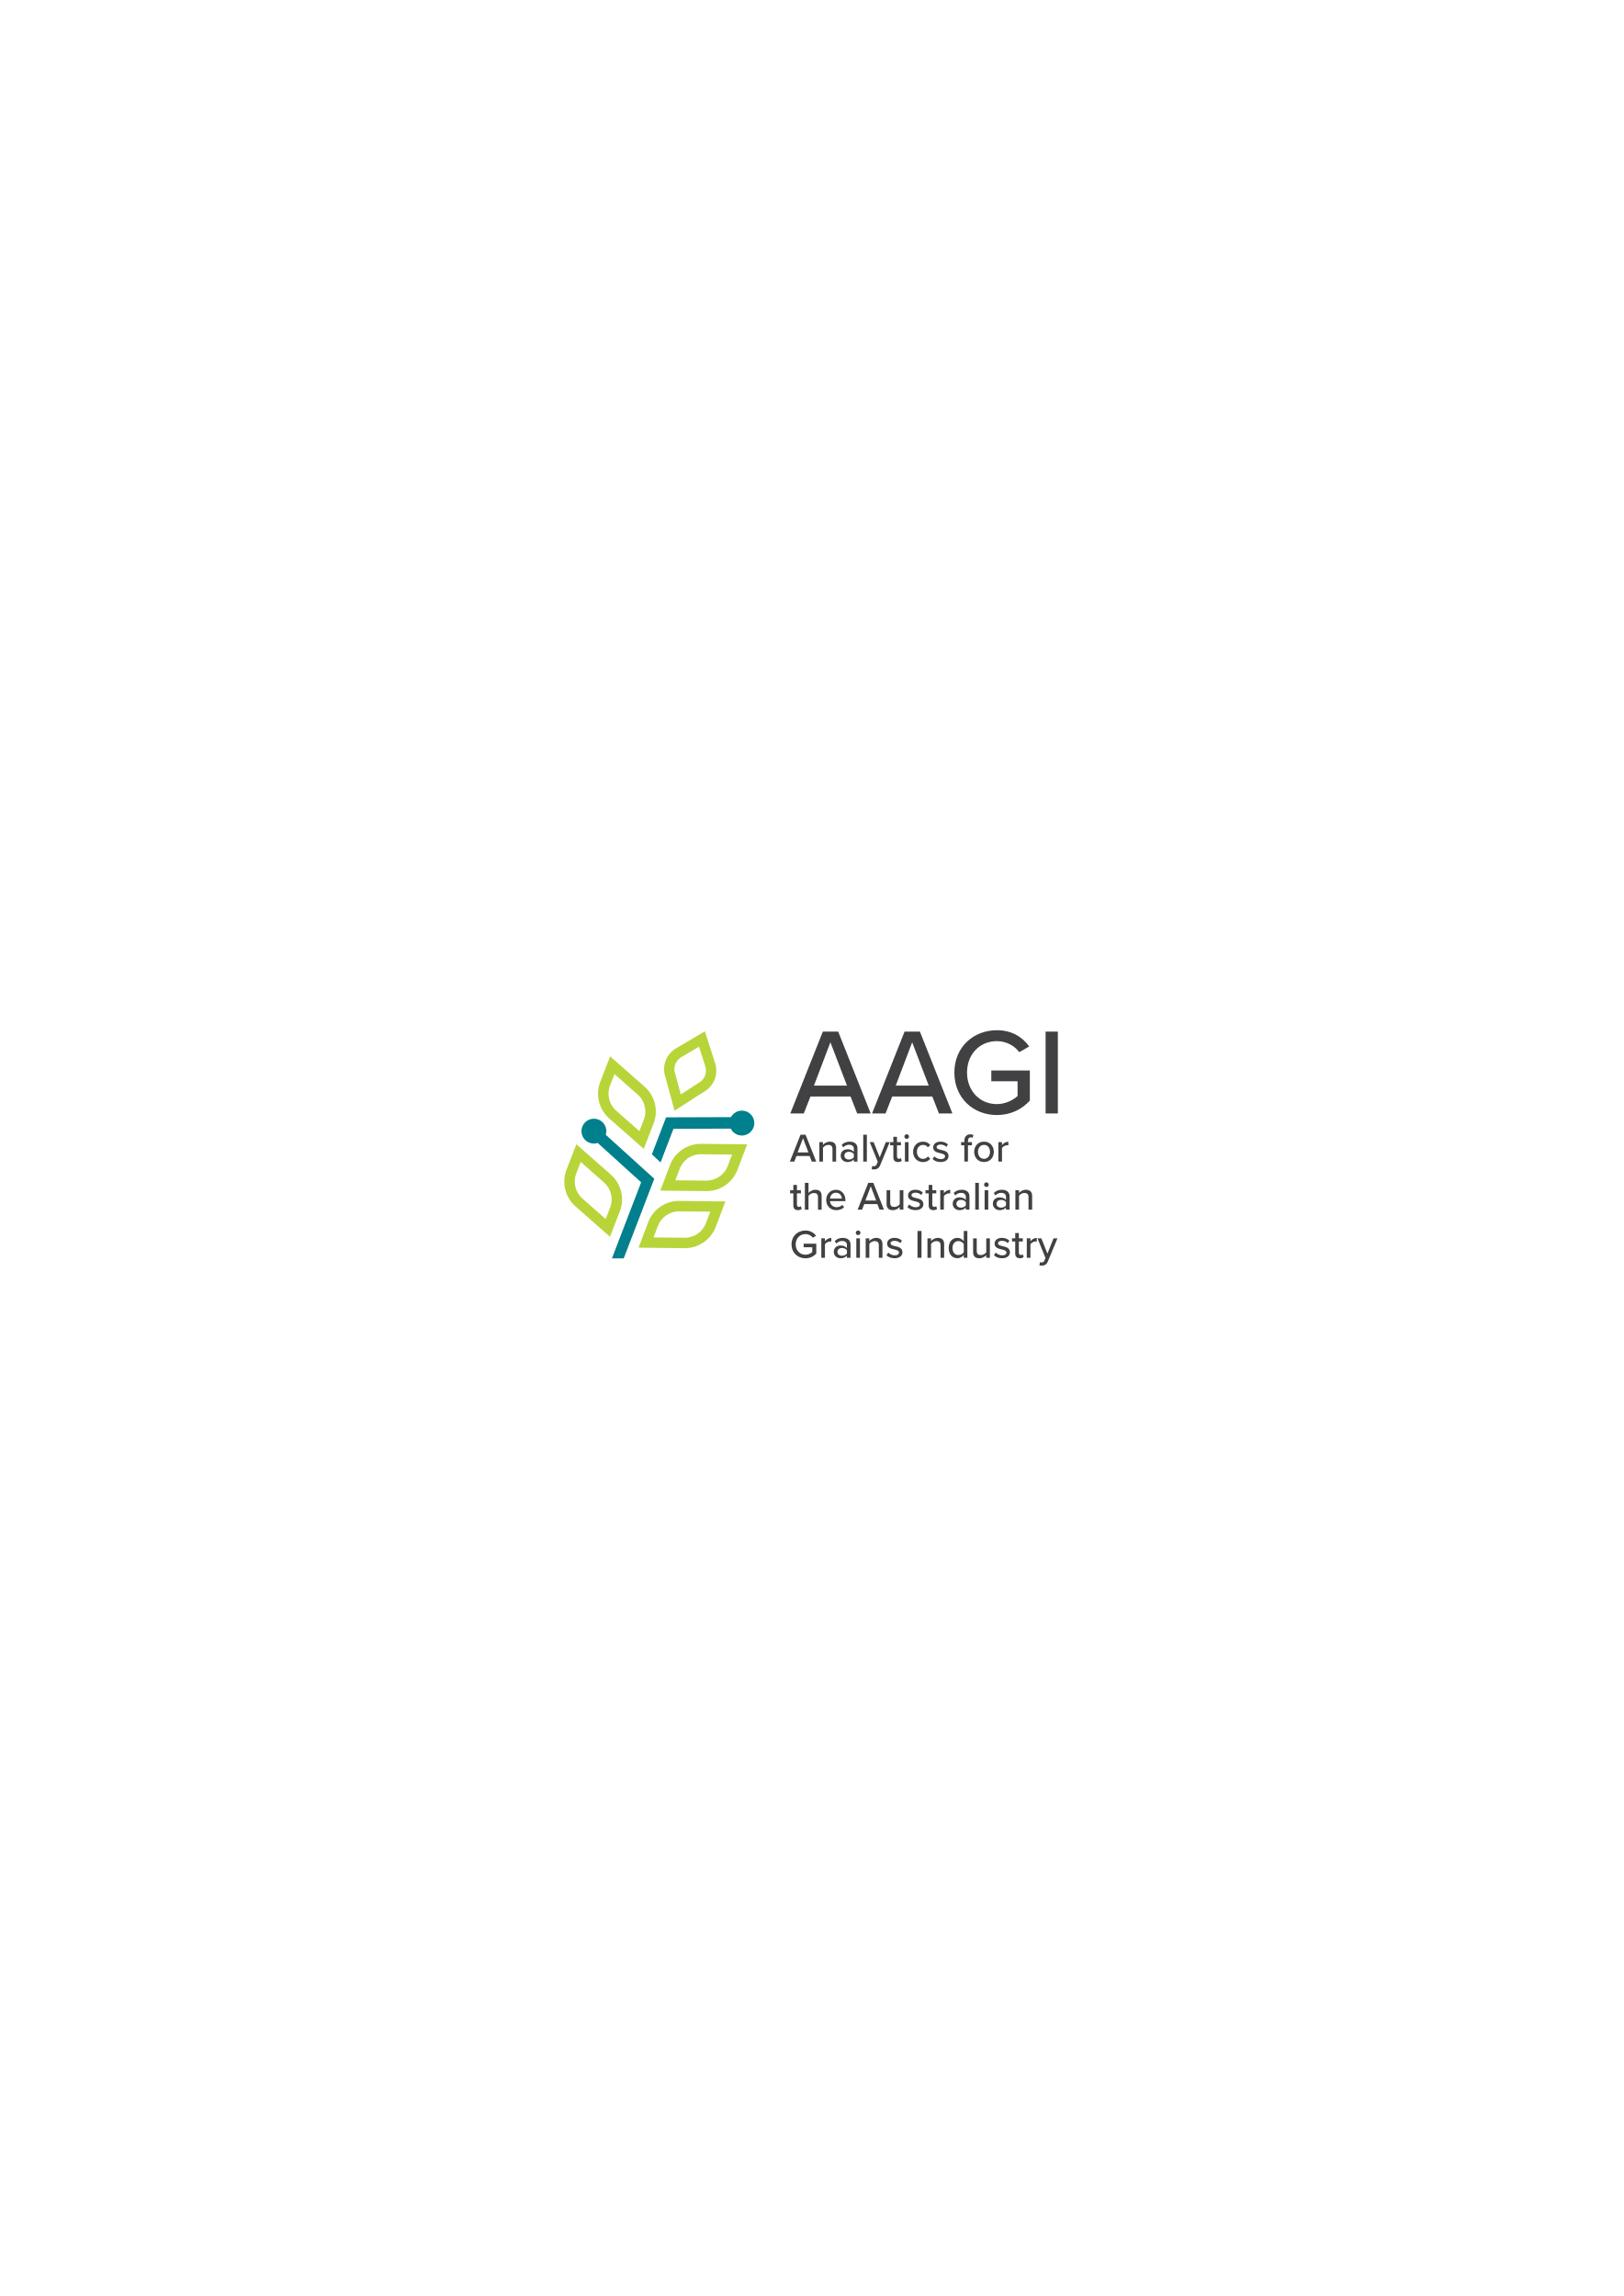
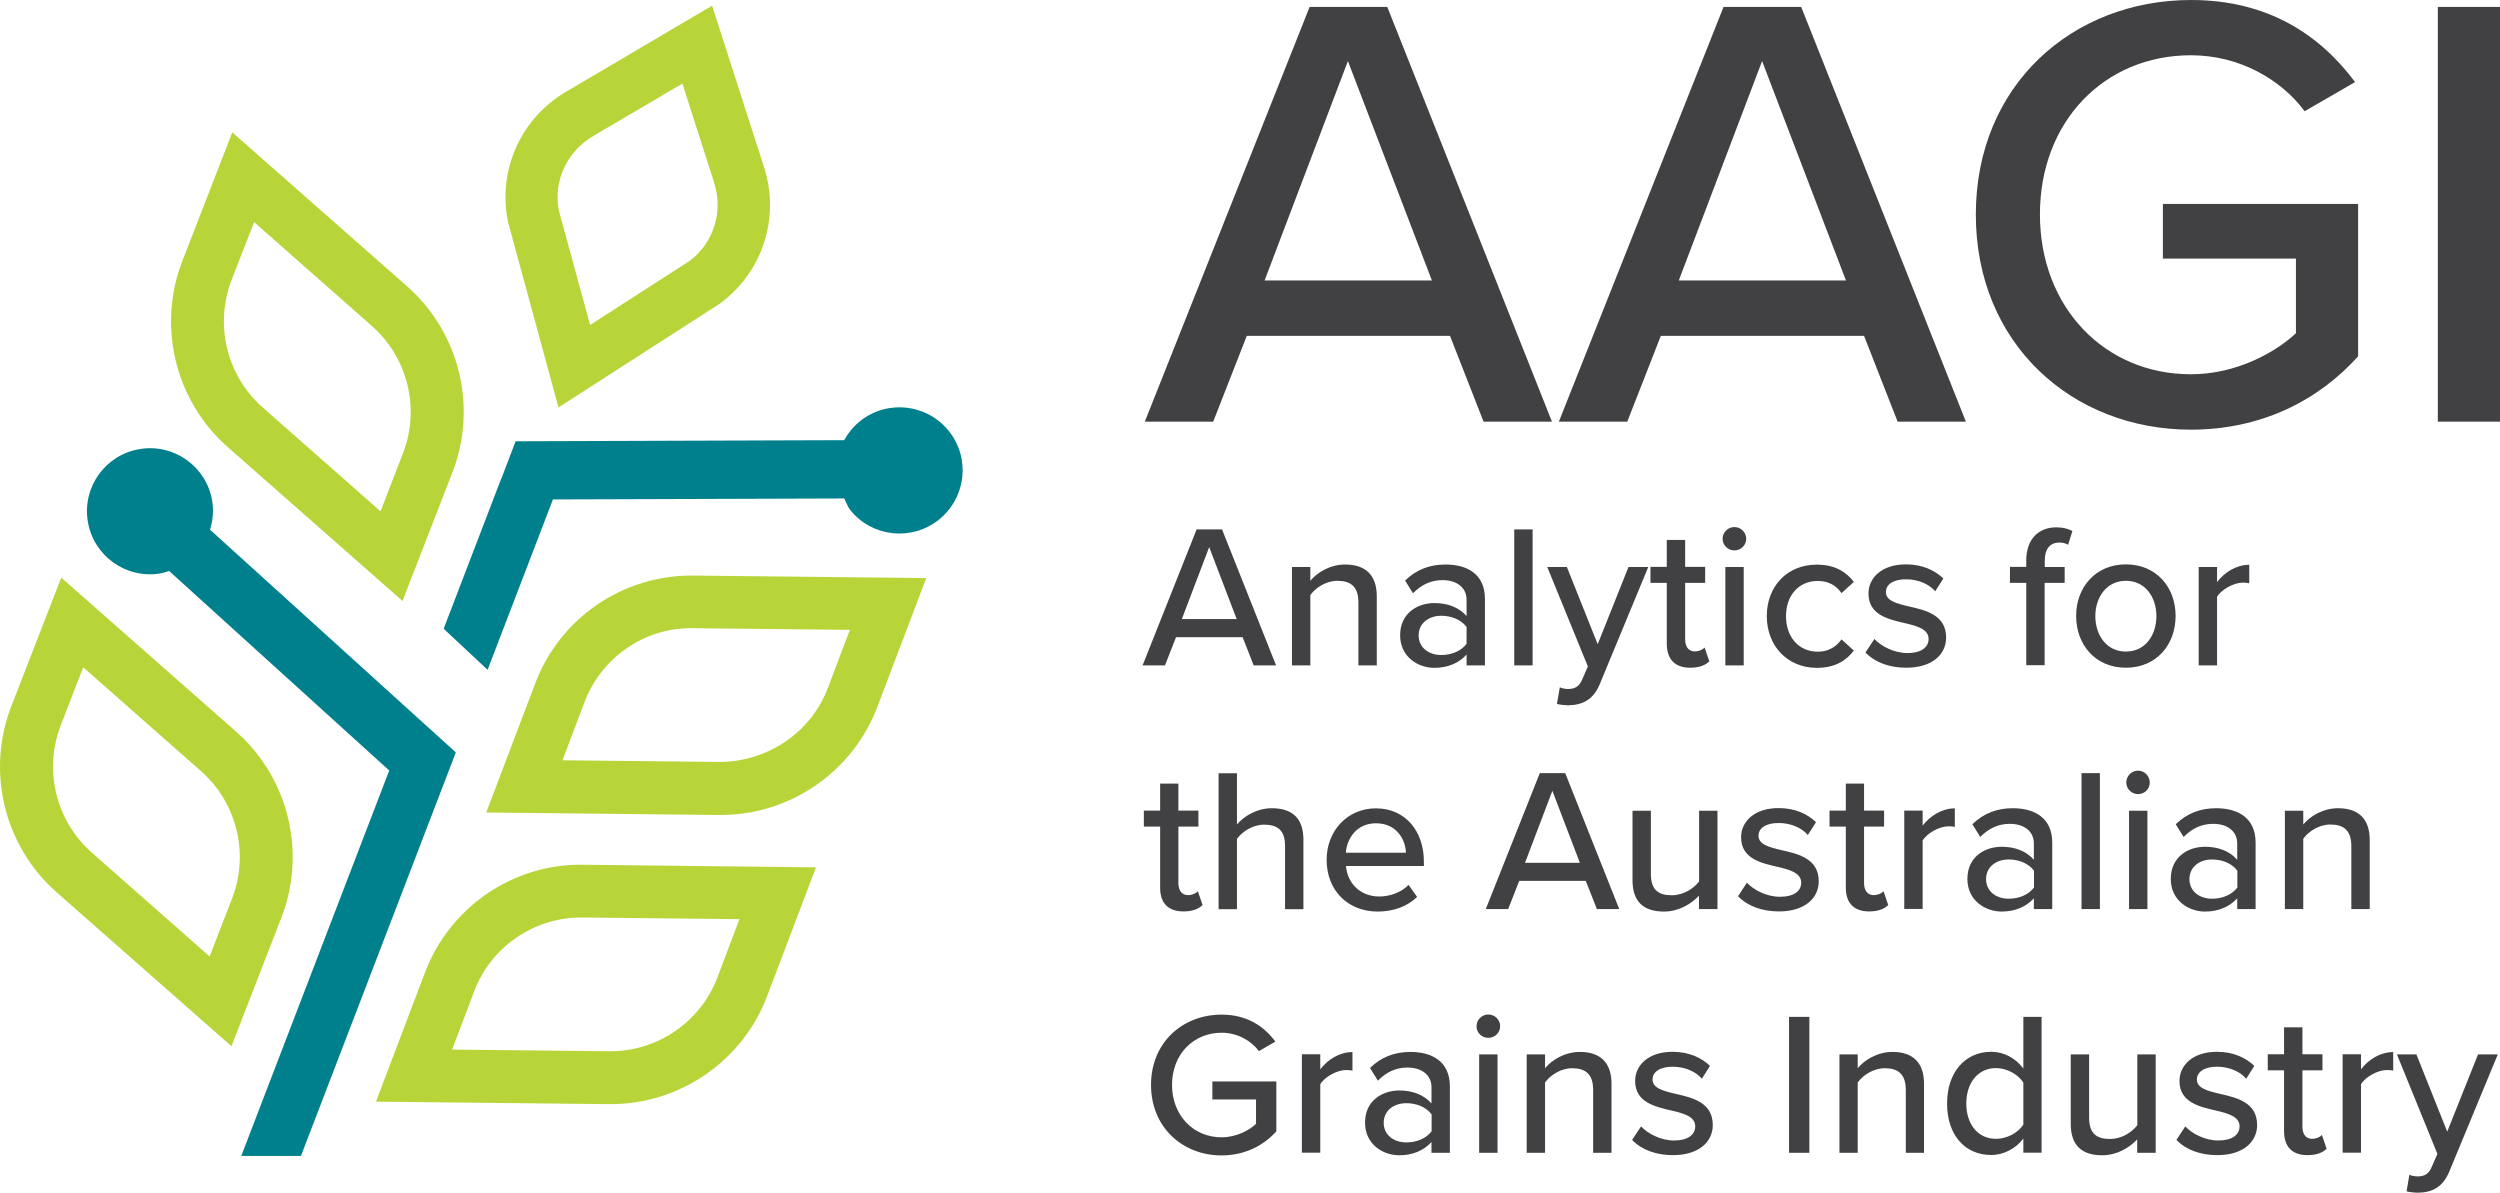
- <svg xmlns="http://www.w3.org/2000/svg" version="1.1" id="Layer_1" x="0px" y="0px" viewBox="0 0 595.28 841.89" style="enable-background:new 0 0 595.28 841.89;" xml:space="preserve">
-   <style type="text/css">
+ <svg xmlns="http://www.w3.org/2000/svg" version="1.1" id="Layer_1" x="0px" y="0px" viewBox="0 0 180.953 86.33" xml:space="preserve" width="180.953" height="86.33">
+   <defs id="defs11" />
+   <style type="text/css" id="style1">
	.st0{fill:#B7D539;}
	.st1{fill:#00808C;}
	.st2{fill:#414042;}
</style>
-   <path class="st0" d="M223.63,453.49l-12.65-11.14c-3.85-3.39-5.14-8.86-3.23-13.61l3.56-9.17l12.65,11.14  c3.85,3.39,5.14,8.86,3.23,13.61L223.63,453.49z M212.9,426.06l-1.58,4.08c-1.32,3.27-0.43,7.01,2.2,9.33l8.53,7.52l1.58-4.08  c1.32-3.27,0.43-7.01-2.2-9.33L212.9,426.06z" />
-   <path class="st0" d="M247.3,407.25l-3.65-13.42c-0.78-3.77,0.95-7.58,4.3-9.49l10.47-6.17l3.74,11.63c1.21,3.66-0.06,7.64-3.16,9.92  l-0.1,0.07L247.3,407.25z M247.33,393.01l2.26,8.27l7.21-4.64c1.74-1.31,2.45-3.58,1.76-5.67l0-0.02l-2.29-7.14l-6.43,3.78  C247.91,388.71,246.91,390.87,247.33,393.01z" />
-   <path class="st0" d="M259.05,436.75c-0.04,0-0.09,0-0.13,0l-16.85-0.18l3.5-9.22c1.75-4.79,6.34-7.99,11.5-7.93l16.85,0.18  l-3.5,9.22C268.68,433.56,264.12,436.75,259.05,436.75z M247.59,432.79l11.37,0.12c3.48-0.01,6.67-2.15,7.87-5.44l1.56-4.12  l-11.37-0.12c-3.49-0.07-6.67,2.15-7.87,5.44L247.59,432.79z" />
-   <path class="st0" d="M236.01,421.26l-12.65-11.14c-3.85-3.39-5.14-8.86-3.23-13.61l3.56-9.17l12.65,11.14  c3.85,3.39,5.14,8.86,3.23,13.61L236.01,421.26z M225.89,407.25l8.53,7.52l1.58-4.08c1.32-3.27,0.43-7.01-2.2-9.33l-8.53-7.52  l-1.59,4.08C222.37,401.19,223.26,404.93,225.89,407.25L225.89,407.25z" />
-   <path class="st1" d="M239.87,432.22L239.87,432.22L239.87,432.22l-17.79-16.12c0.2-0.65,0.27-1.34,0.16-2.06  c-0.4-2.49-2.74-4.18-5.23-3.78c-2.49,0.4-4.18,2.74-3.78,5.23c0.4,2.49,2.74,4.18,5.23,3.78c0.23-0.04,0.45-0.11,0.66-0.18  l15.93,14.44l-10.71,27.9h4.32L239.87,432.22z" />
-   <path class="st1" d="M275.54,408.94c-1.58-1.96-4.46-2.27-6.42-0.69c-0.48,0.39-0.86,0.86-1.14,1.37l-23.78,0.08l-1.04,2.72l-0.01,0  l-4.16,10.85l3.18,2.97l4.73-12.33l21.09-0.07c0.14,0.28,0.23,0.58,0.43,0.84c1.58,1.96,4.46,2.27,6.42,0.69  C276.82,413.77,277.13,410.9,275.54,408.94" />
-   <path class="st0" d="M251.07,457.68c-0.04,0-0.09,0-0.13,0l-16.85-0.18l3.5-9.22c1.75-4.79,6.37-8.02,11.5-7.93l16.85,0.19  l-3.5,9.22C260.7,454.5,256.14,457.68,251.07,457.68z M239.6,453.73l11.37,0.12c0.03,0,0.06,0,0.09,0c3.47,0,6.59-2.18,7.78-5.44  l1.56-4.12l-11.37-0.12c-0.03,0-0.06,0-0.09,0c-3.47,0-6.59,2.18-7.78,5.44L239.6,453.73z" />
-   <path class="st2" d="M381.07,463.99c0.21,0.06,0.6,0.1,0.82,0.1c1.03-0.01,1.81-0.41,2.27-1.53l3.51-8.48h-1.43l-2.23,5.59  l-2.23-5.59h-1.41l2.93,7.2l-0.41,0.94c-0.22,0.53-0.55,0.69-1.03,0.69c-0.18,0-0.43-0.04-0.59-0.12L381.07,463.99z M377.77,461.2  v-4.96c0.31-0.53,1.21-1.03,1.87-1.03c0.18,0,0.33,0.02,0.46,0.04v-1.34c-0.94,0-1.79,0.54-2.33,1.25v-1.09h-1.33v7.12H377.77z   M373.89,461.37c0.69,0,1.11-0.19,1.39-0.46l-0.34-1c-0.13,0.15-0.41,0.28-0.72,0.28c-0.46,0-0.69-0.37-0.69-0.87v-4.09h1.45v-1.16  h-1.45v-1.95h-1.33v1.95h-1.18v1.16h1.18v4.38C372.19,460.74,372.77,461.37,373.89,461.37 M364.41,460.27  c0.72,0.74,1.77,1.1,2.96,1.1c1.87,0,2.88-0.96,2.88-2.18c0-1.64-1.47-1.98-2.71-2.26c-0.89-0.21-1.65-0.41-1.65-1.03  c0-0.57,0.56-0.93,1.46-0.93s1.7,0.37,2.11,0.87l0.59-0.93c-0.6-0.57-1.49-1.02-2.71-1.02c-1.74,0-2.71,0.97-2.71,2.11  c0,1.53,1.41,1.86,2.62,2.14c0.92,0.21,1.73,0.44,1.73,1.15c0,0.6-0.53,1.02-1.54,1.02c-0.96,0-1.9-0.49-2.39-1.02L364.41,460.27z   M362.91,461.2v-7.12h-1.33v5.12c-0.4,0.53-1.15,1-1.98,1c-0.92,0-1.51-0.35-1.51-1.53v-4.59h-1.33v5.03c0,1.5,0.75,2.27,2.27,2.27  c1.09,0,1.99-0.56,2.54-1.15v0.97H362.91z M353.33,459.16c-0.37,0.58-1.17,1.03-1.98,1.03c-1.33,0-2.15-1.08-2.15-2.55  c0-1.49,0.83-2.57,2.15-2.57c0.81,0,1.61,0.47,1.98,1.05V459.16z M354.65,461.2v-9.84h-1.32v3.74c-0.58-0.77-1.42-1.21-2.33-1.21  c-1.86,0-3.19,1.46-3.19,3.74c0,2.33,1.33,3.73,3.19,3.73c0.94,0,1.8-0.49,2.33-1.19v1.02H354.65z M346.14,461.2v-5  c0-1.5-0.78-2.3-2.28-2.3c-1.11,0-2.05,0.6-2.52,1.18v-1h-1.32v7.12h1.32v-5.09c0.38-0.53,1.14-1.03,1.96-1.03  c0.91,0,1.52,0.38,1.52,1.56v4.56H346.14z M337.84,451.36h-1.47v9.84h1.47V451.36z M325.01,460.27c0.72,0.74,1.77,1.1,2.96,1.1  c1.87,0,2.88-0.96,2.88-2.18c0-1.64-1.47-1.98-2.71-2.26c-0.89-0.21-1.65-0.41-1.65-1.03c0-0.57,0.56-0.93,1.46-0.93  c0.9,0,1.7,0.37,2.11,0.87l0.59-0.93c-0.6-0.57-1.49-1.02-2.71-1.02c-1.74,0-2.71,0.97-2.71,2.11c0,1.53,1.41,1.86,2.62,2.14  c0.92,0.21,1.73,0.44,1.73,1.15c0,0.6-0.53,1.02-1.53,1.02c-0.96,0-1.9-0.49-2.39-1.02L325.01,460.27z M323.52,461.2v-5  c0-1.5-0.78-2.3-2.29-2.3c-1.11,0-2.05,0.6-2.52,1.18v-1h-1.33v7.12h1.33v-5.09c0.38-0.53,1.14-1.03,1.96-1.03  c0.92,0,1.52,0.38,1.52,1.56v4.56H323.52z M315.27,454.08h-1.33v7.12h1.33V454.08z M314.6,452.88c0.47,0,0.86-0.37,0.86-0.84  c0-0.47-0.38-0.85-0.86-0.85c-0.46,0-0.85,0.38-0.85,0.85C313.74,452.51,314.14,452.88,314.6,452.88 M310.5,459.64  c-0.4,0.53-1.09,0.81-1.83,0.81c-0.96,0-1.64-0.58-1.64-1.42c0-0.84,0.68-1.42,1.64-1.42c0.74,0,1.43,0.28,1.83,0.81V459.64z   M311.82,461.2v-4.81c0-1.82-1.31-2.49-2.86-2.49c-1.15,0-2.12,0.38-2.92,1.16l0.57,0.92c0.63-0.64,1.33-0.95,2.14-0.95  c1.02,0,1.74,0.53,1.74,1.42v1.18c-0.55-0.63-1.37-0.94-2.33-0.94c-1.2,0-2.48,0.71-2.48,2.33c0,1.57,1.3,2.36,2.48,2.36  c0.96,0,1.77-0.34,2.33-0.96v0.78H311.82z M302.44,461.2v-4.96c0.31-0.53,1.21-1.03,1.87-1.03c0.18,0,0.32,0.02,0.46,0.04v-1.34  c-0.94,0-1.79,0.54-2.33,1.25v-1.09h-1.33v7.12H302.44z M290.19,456.29c0,3.07,2.29,5.1,5.1,5.1c1.67,0,3.02-0.69,3.97-1.74v-3.61  h-4.63v1.3h3.16v1.77c-0.47,0.44-1.4,0.97-2.49,0.97c-2.05,0-3.59-1.59-3.59-3.79c0-2.21,1.54-3.78,3.59-3.78  c1.15,0,2.14,0.58,2.7,1.33l1.19-0.69c-0.83-1.11-2.05-1.95-3.89-1.95C292.47,451.2,290.19,453.22,290.19,456.29" />
-   <path class="st2" d="M378.4,443.56v-5c0-1.5-0.78-2.3-2.29-2.3c-1.11,0-2.05,0.6-2.52,1.18v-1h-1.33v7.12h1.33v-5.09  c0.38-0.53,1.14-1.03,1.96-1.03c0.92,0,1.52,0.38,1.52,1.56v4.56H378.4z M368.82,442c-0.4,0.53-1.09,0.81-1.83,0.81  c-0.96,0-1.64-0.58-1.64-1.42c0-0.84,0.68-1.42,1.64-1.42c0.74,0,1.43,0.28,1.83,0.81V442z M370.14,443.56v-4.81  c0-1.82-1.31-2.49-2.86-2.49c-1.15,0-2.12,0.38-2.92,1.16l0.57,0.92c0.63-0.64,1.33-0.95,2.14-0.95c1.02,0,1.74,0.53,1.74,1.42v1.18  c-0.55-0.63-1.37-0.94-2.33-0.94c-1.2,0-2.48,0.71-2.48,2.33c0,1.56,1.3,2.36,2.48,2.36c0.96,0,1.77-0.34,2.33-0.96v0.78H370.14z   M362.31,436.44h-1.33v7.12h1.33V436.44z M361.63,435.24c0.47,0,0.85-0.37,0.85-0.84c0-0.47-0.38-0.86-0.85-0.86  c-0.46,0-0.85,0.38-0.85,0.86C360.78,434.87,361.18,435.24,361.63,435.24 M358.87,433.72h-1.33v9.84h1.33V433.72z M354.1,442  c-0.4,0.53-1.09,0.81-1.83,0.81c-0.96,0-1.64-0.58-1.64-1.42c0-0.84,0.68-1.42,1.64-1.42c0.74,0,1.43,0.28,1.83,0.81V442z   M355.42,443.56v-4.81c0-1.82-1.31-2.49-2.86-2.49c-1.15,0-2.12,0.38-2.92,1.16l0.57,0.92c0.63-0.64,1.33-0.95,2.14-0.95  c1.02,0,1.74,0.53,1.74,1.42v1.18c-0.55-0.63-1.37-0.94-2.33-0.94c-1.2,0-2.48,0.71-2.48,2.33c0,1.56,1.3,2.36,2.48,2.36  c0.96,0,1.77-0.34,2.33-0.96v0.78H355.42z M346.04,443.56v-4.96c0.31-0.53,1.21-1.03,1.87-1.03c0.18,0,0.32,0.01,0.46,0.04v-1.34  c-0.94,0-1.79,0.55-2.33,1.25v-1.09h-1.33v7.12H346.04z M342.16,443.73c0.69,0,1.11-0.19,1.39-0.46l-0.34-1  c-0.13,0.15-0.41,0.28-0.72,0.28c-0.46,0-0.69-0.37-0.69-0.87v-4.09h1.45v-1.16h-1.45v-1.95h-1.32v1.95h-1.18v1.16h1.18v4.38  C340.47,443.1,341.04,443.73,342.16,443.73 M332.68,442.63c0.72,0.74,1.77,1.1,2.96,1.1c1.87,0,2.88-0.96,2.88-2.18  c0-1.64-1.47-1.98-2.71-2.26c-0.89-0.21-1.65-0.41-1.65-1.03c0-0.58,0.56-0.93,1.46-0.93s1.7,0.37,2.11,0.87l0.59-0.93  c-0.6-0.58-1.49-1.02-2.71-1.02c-1.74,0-2.71,0.97-2.71,2.11c0,1.54,1.41,1.86,2.62,2.14c0.91,0.21,1.73,0.44,1.73,1.15  c0,0.61-0.53,1.02-1.54,1.02c-0.96,0-1.9-0.49-2.39-1.02L332.68,442.63z M331.19,443.56v-7.12h-1.33v5.12c-0.4,0.53-1.15,1-1.98,1  c-0.92,0-1.51-0.35-1.51-1.53v-4.59h-1.33v5.03c0,1.5,0.75,2.27,2.27,2.27c1.09,0,1.99-0.56,2.54-1.15v0.97H331.19z M321.23,440.21  h-3.97l1.98-5.21L321.23,440.21z M324.08,443.56l-3.91-9.84h-1.84l-3.91,9.84h1.62l0.8-2.04h4.82l0.8,2.04H324.08z M306.47,437.35  c1.5,0,2.14,1.18,2.17,2.13h-4.35C304.36,438.5,305.04,437.35,306.47,437.35 M302.9,439.99c0,2.24,1.56,3.75,3.69,3.75  c1.15,0,2.15-0.37,2.86-1.06l-0.62-0.87c-0.53,0.55-1.36,0.84-2.11,0.84c-1.43,0-2.32-1-2.42-2.21h5.64v-0.32  c0-2.18-1.33-3.85-3.46-3.85C304.39,436.26,302.9,437.92,302.9,439.99 M301.22,443.56v-5.03c0-1.5-0.77-2.27-2.29-2.27  c-1.09,0-2.05,0.6-2.52,1.18v-3.71h-1.33v9.84h1.33v-5.09c0.38-0.53,1.14-1.03,1.96-1.03c0.92,0,1.52,0.35,1.52,1.53v4.59H301.22z   M292.53,443.73c0.69,0,1.11-0.19,1.39-0.46l-0.34-1c-0.13,0.15-0.41,0.28-0.72,0.28c-0.46,0-0.69-0.37-0.69-0.87v-4.09h1.45v-1.16  h-1.45v-1.95h-1.32v1.95h-1.18v1.16h1.18v4.38C290.83,443.1,291.41,443.73,292.53,443.73" />
-   <path class="st2" d="M367.35,425.92v-4.96c0.31-0.53,1.21-1.03,1.87-1.03c0.18,0,0.33,0.02,0.46,0.05v-1.34  c-0.94,0-1.78,0.54-2.33,1.25v-1.09h-1.33v7.12H367.35z M360.75,424.92c-1.42,0-2.21-1.21-2.21-2.57c0-1.34,0.8-2.55,2.21-2.55  c1.43,0,2.21,1.21,2.21,2.55C362.96,423.71,362.18,424.92,360.75,424.92 M360.75,426.09c2.23,0,3.6-1.68,3.6-3.75  c0-2.05-1.37-3.73-3.6-3.73c-2.21,0-3.6,1.68-3.6,3.73C357.15,424.41,358.53,426.09,360.75,426.09 M356.32,419.96v-1.16h-1.44v-0.47  c0-0.86,0.4-1.3,1.06-1.3c0.24,0,0.46,0.06,0.63,0.16l0.31-0.99c-0.31-0.18-0.71-0.27-1.17-0.27c-1.27,0-2.17,0.85-2.17,2.39v0.47  h-1.18v1.16h1.18v5.96h1.33v-5.96H356.32z M341.9,424.99c0.72,0.74,1.77,1.1,2.96,1.1c1.87,0,2.88-0.96,2.88-2.18  c0-1.64-1.47-1.98-2.71-2.26c-0.89-0.21-1.65-0.41-1.65-1.03c0-0.58,0.56-0.93,1.46-0.93s1.7,0.37,2.11,0.87l0.59-0.93  c-0.6-0.57-1.49-1.02-2.71-1.02c-1.74,0-2.71,0.97-2.71,2.11c0,1.54,1.41,1.86,2.62,2.14c0.91,0.21,1.73,0.44,1.73,1.15  c0,0.6-0.53,1.02-1.53,1.02c-0.96,0-1.9-0.49-2.39-1.02L341.9,424.99z M334.76,422.35c0,2.14,1.47,3.75,3.63,3.75  c1.34,0,2.15-0.56,2.67-1.25l-0.89-0.81c-0.43,0.59-1,0.89-1.72,0.89c-1.4,0-2.3-1.09-2.3-2.57c0-1.48,0.9-2.55,2.3-2.55  c0.72,0,1.3,0.28,1.72,0.88l0.89-0.81c-0.52-0.69-1.33-1.25-2.67-1.25C336.23,418.62,334.76,420.21,334.76,422.35 M333.09,418.8  h-1.33v7.12h1.33V418.8z M332.41,417.6c0.47,0,0.86-0.37,0.86-0.84c0-0.47-0.38-0.85-0.86-0.85c-0.46,0-0.85,0.38-0.85,0.85  C331.56,417.23,331.96,417.6,332.41,417.6 M329.21,426.09c0.69,0,1.11-0.19,1.39-0.46l-0.34-1c-0.13,0.15-0.41,0.28-0.72,0.28  c-0.46,0-0.69-0.37-0.69-0.87v-4.09h1.45v-1.16h-1.45v-1.95h-1.33v1.95h-1.18v1.16h1.18v4.38  C327.52,425.46,328.09,426.09,329.21,426.09 M319.57,428.71c0.21,0.06,0.6,0.1,0.83,0.1c1.03-0.02,1.81-0.41,2.27-1.53l3.51-8.48  h-1.43l-2.23,5.59l-2.23-5.59h-1.42l2.94,7.2l-0.41,0.94c-0.22,0.53-0.55,0.69-1.03,0.69c-0.18,0-0.43-0.04-0.59-0.12L319.57,428.71  z M317.81,416.08h-1.33v9.84h1.33V416.08z M313.03,424.36c-0.4,0.53-1.09,0.81-1.83,0.81c-0.96,0-1.64-0.58-1.64-1.42  c0-0.84,0.68-1.42,1.64-1.42c0.74,0,1.43,0.28,1.83,0.81V424.36z M314.36,425.92v-4.81c0-1.82-1.31-2.49-2.86-2.49  c-1.15,0-2.12,0.38-2.92,1.16l0.57,0.92c0.63-0.64,1.33-0.95,2.14-0.95c1.02,0,1.74,0.53,1.74,1.42v1.18  c-0.55-0.63-1.37-0.94-2.33-0.94c-1.19,0-2.48,0.71-2.48,2.33c0,1.57,1.3,2.36,2.48,2.36c0.96,0,1.77-0.34,2.33-0.96v0.78H314.36z   M306.53,425.92v-5c0-1.5-0.78-2.3-2.29-2.3c-1.11,0-2.05,0.6-2.52,1.18v-1h-1.33v7.12h1.33v-5.09c0.38-0.53,1.14-1.03,1.96-1.03  c0.92,0,1.52,0.38,1.52,1.56v4.56H306.53z M296.39,422.57h-3.97l1.98-5.21L296.39,422.57z M299.24,425.92l-3.91-9.84h-1.84  l-3.91,9.84h1.62l0.8-2.04h4.82l0.8,2.04H299.24z" />
-   <path class="st2" d="M387.83,378.26h-4.5v30.02h4.5V378.26z M349.89,393.29c0,9.36,6.98,15.57,15.57,15.57  c5.08,0,9.23-2.11,12.1-5.31v-11.03h-14.13v3.96h9.63v5.4c-1.44,1.35-4.27,2.97-7.6,2.97c-6.26,0-10.93-4.86-10.93-11.57  c0-6.75,4.68-11.52,10.93-11.52c3.51,0,6.52,1.75,8.23,4.05l3.65-2.11c-2.52-3.38-6.26-5.94-11.88-5.94  C356.87,377.77,349.89,383.93,349.89,393.29 M340.49,398.06h-12.1l6.03-15.88L340.49,398.06z M349.17,408.28l-11.92-30.02h-5.62  l-11.92,30.02h4.95l2.43-6.21h14.71l2.43,6.21H349.17z M310.52,398.06h-12.11l6.03-15.88L310.52,398.06z M319.21,408.28  l-11.92-30.02h-5.62l-11.93,30.02h4.95l2.43-6.21h14.71l2.43,6.21H319.21z" />
+   <g id="g11" transform="translate(-206.8772,-377.76)">
+     <path class="st0" d="m 223.63,453.49 -12.65,-11.14 c -3.85,-3.39 -5.14,-8.86 -3.23,-13.61 l 3.56,-9.17 12.65,11.14 c 3.85,3.39 5.14,8.86 3.23,13.61 z m -10.73,-27.43 -1.58,4.08 c -1.32,3.27 -0.43,7.01 2.2,9.33 l 8.53,7.52 1.58,-4.08 c 1.32,-3.27 0.43,-7.01 -2.2,-9.33 z" id="path1" />
+     <path class="st0" d="m 247.3,407.25 -3.65,-13.42 c -0.78,-3.77 0.95,-7.58 4.3,-9.49 l 10.47,-6.17 3.74,11.63 c 1.21,3.66 -0.06,7.64 -3.16,9.92 l -0.1,0.07 z m 0.03,-14.24 2.26,8.27 7.21,-4.64 c 1.74,-1.31 2.45,-3.58 1.76,-5.67 v -0.02 l -2.29,-7.14 -6.43,3.78 c -1.93,1.12 -2.93,3.28 -2.51,5.42 z" id="path2" />
+     <path class="st0" d="m 259.05,436.75 c -0.04,0 -0.09,0 -0.13,0 l -16.85,-0.18 3.5,-9.22 c 1.75,-4.79 6.34,-7.99 11.5,-7.93 l 16.85,0.18 -3.5,9.22 c -1.74,4.74 -6.3,7.93 -11.37,7.93 z m -11.46,-3.96 11.37,0.12 c 3.48,-0.01 6.67,-2.15 7.87,-5.44 l 1.56,-4.12 -11.37,-0.12 c -3.49,-0.07 -6.67,2.15 -7.87,5.44 z" id="path3" />
+     <path class="st0" d="m 236.01,421.26 -12.65,-11.14 c -3.85,-3.39 -5.14,-8.86 -3.23,-13.61 l 3.56,-9.17 12.65,11.14 c 3.85,3.39 5.14,8.86 3.23,13.61 z m -10.12,-14.01 8.53,7.52 1.58,-4.08 c 1.32,-3.27 0.43,-7.01 -2.2,-9.33 l -8.53,-7.52 -1.59,4.08 c -1.31,3.27 -0.42,7.01 2.21,9.33 z" id="path4" />
+     <path class="st1" d="m 239.87,432.22 v 0 0 L 222.08,416.1 c 0.2,-0.65 0.27,-1.34 0.16,-2.06 -0.4,-2.49 -2.74,-4.18 -5.23,-3.78 -2.49,0.4 -4.18,2.74 -3.78,5.23 0.4,2.49 2.74,4.18 5.23,3.78 0.23,-0.04 0.45,-0.11 0.66,-0.18 l 15.93,14.44 -10.71,27.9 h 4.32 z" id="path5" />
+     <path class="st1" d="m 275.54,408.94 c -1.58,-1.96 -4.46,-2.27 -6.42,-0.69 -0.48,0.39 -0.86,0.86 -1.14,1.37 l -23.78,0.08 -1.04,2.72 h -0.01 l -4.16,10.85 3.18,2.97 4.73,-12.33 21.09,-0.07 c 0.14,0.28 0.23,0.58 0.43,0.84 1.58,1.96 4.46,2.27 6.42,0.69 1.98,-1.6 2.29,-4.47 0.7,-6.43" id="path6" />
+     <path class="st0" d="m 251.07,457.68 c -0.04,0 -0.09,0 -0.13,0 l -16.85,-0.18 3.5,-9.22 c 1.75,-4.79 6.37,-8.02 11.5,-7.93 l 16.85,0.19 -3.5,9.22 c -1.74,4.74 -6.3,7.92 -11.37,7.92 z m -11.47,-3.95 11.37,0.12 c 0.03,0 0.06,0 0.09,0 3.47,0 6.59,-2.18 7.78,-5.44 l 1.56,-4.12 -11.37,-0.12 c -0.03,0 -0.06,0 -0.09,0 -3.47,0 -6.59,2.18 -7.78,5.44 z" id="path7" />
+     <path class="st2" d="m 381.07,463.99 c 0.21,0.06 0.6,0.1 0.82,0.1 1.03,-0.01 1.81,-0.41 2.27,-1.53 l 3.51,-8.48 h -1.43 l -2.23,5.59 -2.23,-5.59 h -1.41 l 2.93,7.2 -0.41,0.94 c -0.22,0.53 -0.55,0.69 -1.03,0.69 -0.18,0 -0.43,-0.04 -0.59,-0.12 z m -3.3,-2.79 v -4.96 c 0.31,-0.53 1.21,-1.03 1.87,-1.03 0.18,0 0.33,0.02 0.46,0.04 v -1.34 c -0.94,0 -1.79,0.54 -2.33,1.25 v -1.09 h -1.33 v 7.12 h 1.33 z m -3.88,0.17 c 0.69,0 1.11,-0.19 1.39,-0.46 l -0.34,-1 c -0.13,0.15 -0.41,0.28 -0.72,0.28 -0.46,0 -0.69,-0.37 -0.69,-0.87 v -4.09 h 1.45 v -1.16 h -1.45 v -1.95 h -1.33 v 1.95 h -1.18 v 1.16 h 1.18 v 4.38 c -0.01,1.13 0.57,1.76 1.69,1.76 m -9.48,-1.1 c 0.72,0.74 1.77,1.1 2.96,1.1 1.87,0 2.88,-0.96 2.88,-2.18 0,-1.64 -1.47,-1.98 -2.71,-2.26 -0.89,-0.21 -1.65,-0.41 -1.65,-1.03 0,-0.57 0.56,-0.93 1.46,-0.93 0.9,0 1.7,0.37 2.11,0.87 l 0.59,-0.93 c -0.6,-0.57 -1.49,-1.02 -2.71,-1.02 -1.74,0 -2.71,0.97 -2.71,2.11 0,1.53 1.41,1.86 2.62,2.14 0.92,0.21 1.73,0.44 1.73,1.15 0,0.6 -0.53,1.02 -1.54,1.02 -0.96,0 -1.9,-0.49 -2.39,-1.02 z m -1.5,0.93 v -7.12 h -1.33 v 5.12 c -0.4,0.53 -1.15,1 -1.98,1 -0.92,0 -1.51,-0.35 -1.51,-1.53 v -4.59 h -1.33 v 5.03 c 0,1.5 0.75,2.27 2.27,2.27 1.09,0 1.99,-0.56 2.54,-1.15 v 0.97 z m -9.58,-2.04 c -0.37,0.58 -1.17,1.03 -1.98,1.03 -1.33,0 -2.15,-1.08 -2.15,-2.55 0,-1.49 0.83,-2.57 2.15,-2.57 0.81,0 1.61,0.47 1.98,1.05 z m 1.32,2.04 v -9.84 h -1.32 v 3.74 c -0.58,-0.77 -1.42,-1.21 -2.33,-1.21 -1.86,0 -3.19,1.46 -3.19,3.74 0,2.33 1.33,3.73 3.19,3.73 0.94,0 1.8,-0.49 2.33,-1.19 v 1.02 h 1.32 z m -8.51,0 v -5 c 0,-1.5 -0.78,-2.3 -2.28,-2.3 -1.11,0 -2.05,0.6 -2.52,1.18 v -1 h -1.32 v 7.12 h 1.32 v -5.09 c 0.38,-0.53 1.14,-1.03 1.96,-1.03 0.91,0 1.52,0.38 1.52,1.56 v 4.56 z m -8.3,-9.84 h -1.47 v 9.84 h 1.47 z m -12.83,8.91 c 0.72,0.74 1.77,1.1 2.96,1.1 1.87,0 2.88,-0.96 2.88,-2.18 0,-1.64 -1.47,-1.98 -2.71,-2.26 -0.89,-0.21 -1.65,-0.41 -1.65,-1.03 0,-0.57 0.56,-0.93 1.46,-0.93 0.9,0 1.7,0.37 2.11,0.87 l 0.59,-0.93 c -0.6,-0.57 -1.49,-1.02 -2.71,-1.02 -1.74,0 -2.71,0.97 -2.71,2.11 0,1.53 1.41,1.86 2.62,2.14 0.92,0.21 1.73,0.44 1.73,1.15 0,0.6 -0.53,1.02 -1.53,1.02 -0.96,0 -1.9,-0.49 -2.39,-1.02 z m -1.49,0.93 v -5 c 0,-1.5 -0.78,-2.3 -2.29,-2.3 -1.11,0 -2.05,0.6 -2.52,1.18 v -1 h -1.33 v 7.12 h 1.33 v -5.09 c 0.38,-0.53 1.14,-1.03 1.96,-1.03 0.92,0 1.52,0.38 1.52,1.56 v 4.56 z m -8.25,-7.12 h -1.33 v 7.12 h 1.33 z m -0.67,-1.2 c 0.47,0 0.86,-0.37 0.86,-0.84 0,-0.47 -0.38,-0.85 -0.86,-0.85 -0.46,0 -0.85,0.38 -0.85,0.85 -0.01,0.47 0.39,0.84 0.85,0.84 m -4.1,6.76 c -0.4,0.53 -1.09,0.81 -1.83,0.81 -0.96,0 -1.64,-0.58 -1.64,-1.42 0,-0.84 0.68,-1.42 1.64,-1.42 0.74,0 1.43,0.28 1.83,0.81 z m 1.32,1.56 v -4.81 c 0,-1.82 -1.31,-2.49 -2.86,-2.49 -1.15,0 -2.12,0.38 -2.92,1.16 l 0.57,0.92 c 0.63,-0.64 1.33,-0.95 2.14,-0.95 1.02,0 1.74,0.53 1.74,1.42 v 1.18 c -0.55,-0.63 -1.37,-0.94 -2.33,-0.94 -1.2,0 -2.48,0.71 -2.48,2.33 0,1.57 1.3,2.36 2.48,2.36 0.96,0 1.77,-0.34 2.33,-0.96 v 0.78 z m -9.38,0 v -4.96 c 0.31,-0.53 1.21,-1.03 1.87,-1.03 0.18,0 0.32,0.02 0.46,0.04 v -1.34 c -0.94,0 -1.79,0.54 -2.33,1.25 v -1.09 h -1.33 v 7.12 h 1.33 z m -12.25,-4.91 c 0,3.07 2.29,5.1 5.1,5.1 1.67,0 3.02,-0.69 3.97,-1.74 v -3.61 h -4.63 v 1.3 h 3.16 v 1.77 c -0.47,0.44 -1.4,0.97 -2.49,0.97 -2.05,0 -3.59,-1.59 -3.59,-3.79 0,-2.21 1.54,-3.78 3.59,-3.78 1.15,0 2.14,0.58 2.7,1.33 l 1.19,-0.69 c -0.83,-1.11 -2.05,-1.95 -3.89,-1.95 -2.83,0 -5.11,2.02 -5.11,5.09" id="path8" />
+     <path class="st2" d="m 378.4,443.56 v -5 c 0,-1.5 -0.78,-2.3 -2.29,-2.3 -1.11,0 -2.05,0.6 -2.52,1.18 v -1 h -1.33 v 7.12 h 1.33 v -5.09 c 0.38,-0.53 1.14,-1.03 1.96,-1.03 0.92,0 1.52,0.38 1.52,1.56 v 4.56 z M 368.82,442 c -0.4,0.53 -1.09,0.81 -1.83,0.81 -0.96,0 -1.64,-0.58 -1.64,-1.42 0,-0.84 0.68,-1.42 1.64,-1.42 0.74,0 1.43,0.28 1.83,0.81 z m 1.32,1.56 v -4.81 c 0,-1.82 -1.31,-2.49 -2.86,-2.49 -1.15,0 -2.12,0.38 -2.92,1.16 l 0.57,0.92 c 0.63,-0.64 1.33,-0.95 2.14,-0.95 1.02,0 1.74,0.53 1.74,1.42 v 1.18 c -0.55,-0.63 -1.37,-0.94 -2.33,-0.94 -1.2,0 -2.48,0.71 -2.48,2.33 0,1.56 1.3,2.36 2.48,2.36 0.96,0 1.77,-0.34 2.33,-0.96 v 0.78 z m -7.83,-7.12 h -1.33 v 7.12 h 1.33 z m -0.68,-1.2 c 0.47,0 0.85,-0.37 0.85,-0.84 0,-0.47 -0.38,-0.86 -0.85,-0.86 -0.46,0 -0.85,0.38 -0.85,0.86 0,0.47 0.4,0.84 0.85,0.84 m -2.76,-1.52 h -1.33 v 9.84 h 1.33 z M 354.1,442 c -0.4,0.53 -1.09,0.81 -1.83,0.81 -0.96,0 -1.64,-0.58 -1.64,-1.42 0,-0.84 0.68,-1.42 1.64,-1.42 0.74,0 1.43,0.28 1.83,0.81 z m 1.32,1.56 v -4.81 c 0,-1.82 -1.31,-2.49 -2.86,-2.49 -1.15,0 -2.12,0.38 -2.92,1.16 l 0.57,0.92 c 0.63,-0.64 1.33,-0.95 2.14,-0.95 1.02,0 1.74,0.53 1.74,1.42 v 1.18 c -0.55,-0.63 -1.37,-0.94 -2.33,-0.94 -1.2,0 -2.48,0.71 -2.48,2.33 0,1.56 1.3,2.36 2.48,2.36 0.96,0 1.77,-0.34 2.33,-0.96 v 0.78 z m -9.38,0 v -4.96 c 0.31,-0.53 1.21,-1.03 1.87,-1.03 0.18,0 0.32,0.01 0.46,0.04 v -1.34 c -0.94,0 -1.79,0.55 -2.33,1.25 v -1.09 h -1.33 v 7.12 h 1.33 z m -3.88,0.17 c 0.69,0 1.11,-0.19 1.39,-0.46 l -0.34,-1 c -0.13,0.15 -0.41,0.28 -0.72,0.28 -0.46,0 -0.69,-0.37 -0.69,-0.87 v -4.09 h 1.45 v -1.16 h -1.45 v -1.95 h -1.32 v 1.95 h -1.18 v 1.16 h 1.18 v 4.38 c -0.01,1.13 0.56,1.76 1.68,1.76 m -9.48,-1.1 c 0.72,0.74 1.77,1.1 2.96,1.1 1.87,0 2.88,-0.96 2.88,-2.18 0,-1.64 -1.47,-1.98 -2.71,-2.26 -0.89,-0.21 -1.65,-0.41 -1.65,-1.03 0,-0.58 0.56,-0.93 1.46,-0.93 0.9,0 1.7,0.37 2.11,0.87 l 0.59,-0.93 c -0.6,-0.58 -1.49,-1.02 -2.71,-1.02 -1.74,0 -2.71,0.97 -2.71,2.11 0,1.54 1.41,1.86 2.62,2.14 0.91,0.21 1.73,0.44 1.73,1.15 0,0.61 -0.53,1.02 -1.54,1.02 -0.96,0 -1.9,-0.49 -2.39,-1.02 z m -1.49,0.93 v -7.12 h -1.33 v 5.12 c -0.4,0.53 -1.15,1 -1.98,1 -0.92,0 -1.51,-0.35 -1.51,-1.53 v -4.59 h -1.33 v 5.03 c 0,1.5 0.75,2.27 2.27,2.27 1.09,0 1.99,-0.56 2.54,-1.15 v 0.97 z m -9.96,-3.35 h -3.97 l 1.98,-5.21 z m 2.85,3.35 -3.91,-9.84 h -1.84 l -3.91,9.84 h 1.62 l 0.8,-2.04 h 4.82 l 0.8,2.04 z m -17.61,-6.21 c 1.5,0 2.14,1.18 2.17,2.13 h -4.35 c 0.07,-0.98 0.75,-2.13 2.18,-2.13 m -3.57,2.64 c 0,2.24 1.56,3.75 3.69,3.75 1.15,0 2.15,-0.37 2.86,-1.06 l -0.62,-0.87 c -0.53,0.55 -1.36,0.84 -2.11,0.84 -1.43,0 -2.32,-1 -2.42,-2.21 h 5.64 v -0.32 c 0,-2.18 -1.33,-3.85 -3.46,-3.85 -2.09,-0.01 -3.58,1.65 -3.58,3.72 m -1.68,3.57 v -5.03 c 0,-1.5 -0.77,-2.27 -2.29,-2.27 -1.09,0 -2.05,0.6 -2.52,1.18 v -3.71 h -1.33 v 9.84 h 1.33 v -5.09 c 0.38,-0.53 1.14,-1.03 1.96,-1.03 0.92,0 1.52,0.35 1.52,1.53 v 4.59 h 1.33 z m -8.69,0.17 c 0.69,0 1.11,-0.19 1.39,-0.46 l -0.34,-1 c -0.13,0.15 -0.41,0.28 -0.72,0.28 -0.46,0 -0.69,-0.37 -0.69,-0.87 v -4.09 h 1.45 v -1.16 h -1.45 v -1.95 h -1.32 v 1.95 h -1.18 v 1.16 h 1.18 v 4.38 c -0.02,1.13 0.56,1.76 1.68,1.76" id="path9" />
+     <path class="st2" d="m 367.35,425.92 v -4.96 c 0.31,-0.53 1.21,-1.03 1.87,-1.03 0.18,0 0.33,0.02 0.46,0.05 v -1.34 c -0.94,0 -1.78,0.54 -2.33,1.25 v -1.09 h -1.33 v 7.12 z m -6.6,-1 c -1.42,0 -2.21,-1.21 -2.21,-2.57 0,-1.34 0.8,-2.55 2.21,-2.55 1.43,0 2.21,1.21 2.21,2.55 0,1.36 -0.78,2.57 -2.21,2.57 m 0,1.17 c 2.23,0 3.6,-1.68 3.6,-3.75 0,-2.05 -1.37,-3.73 -3.6,-3.73 -2.21,0 -3.6,1.68 -3.6,3.73 0,2.07 1.38,3.75 3.6,3.75 m -4.43,-6.13 v -1.16 h -1.44 v -0.47 c 0,-0.86 0.4,-1.3 1.06,-1.3 0.24,0 0.46,0.06 0.63,0.16 l 0.31,-0.99 c -0.31,-0.18 -0.71,-0.27 -1.17,-0.27 -1.27,0 -2.17,0.85 -2.17,2.39 v 0.47 h -1.18 v 1.16 h 1.18 v 5.96 h 1.33 v -5.96 h 1.45 z m -14.42,5.03 c 0.72,0.74 1.77,1.1 2.96,1.1 1.87,0 2.88,-0.96 2.88,-2.18 0,-1.64 -1.47,-1.98 -2.71,-2.26 -0.89,-0.21 -1.65,-0.41 -1.65,-1.03 0,-0.58 0.56,-0.93 1.46,-0.93 0.9,0 1.7,0.37 2.11,0.87 l 0.59,-0.93 c -0.6,-0.57 -1.49,-1.02 -2.71,-1.02 -1.74,0 -2.71,0.97 -2.71,2.11 0,1.54 1.41,1.86 2.62,2.14 0.91,0.21 1.73,0.44 1.73,1.15 0,0.6 -0.53,1.02 -1.53,1.02 -0.96,0 -1.9,-0.49 -2.39,-1.02 z m -7.14,-2.64 c 0,2.14 1.47,3.75 3.63,3.75 1.34,0 2.15,-0.56 2.67,-1.25 l -0.89,-0.81 c -0.43,0.59 -1,0.89 -1.72,0.89 -1.4,0 -2.3,-1.09 -2.3,-2.57 0,-1.48 0.9,-2.55 2.3,-2.55 0.72,0 1.3,0.28 1.72,0.88 l 0.89,-0.81 c -0.52,-0.69 -1.33,-1.25 -2.67,-1.25 -2.16,-0.01 -3.63,1.58 -3.63,3.72 m -1.67,-3.55 h -1.33 v 7.12 h 1.33 z m -0.68,-1.2 c 0.47,0 0.86,-0.37 0.86,-0.84 0,-0.47 -0.38,-0.85 -0.86,-0.85 -0.46,0 -0.85,0.38 -0.85,0.85 0,0.47 0.4,0.84 0.85,0.84 m -3.2,8.49 c 0.69,0 1.11,-0.19 1.39,-0.46 l -0.34,-1 c -0.13,0.15 -0.41,0.28 -0.72,0.28 -0.46,0 -0.69,-0.37 -0.69,-0.87 v -4.09 h 1.45 v -1.16 h -1.45 v -1.95 h -1.33 v 1.95 h -1.18 v 1.16 h 1.18 v 4.38 c 0,1.13 0.57,1.76 1.69,1.76 m -9.64,2.62 c 0.21,0.06 0.6,0.1 0.83,0.1 1.03,-0.02 1.81,-0.41 2.27,-1.53 l 3.51,-8.48 h -1.43 l -2.23,5.59 -2.23,-5.59 h -1.42 l 2.94,7.2 -0.41,0.94 c -0.22,0.53 -0.55,0.69 -1.03,0.69 -0.18,0 -0.43,-0.04 -0.59,-0.12 z m -1.76,-12.63 h -1.33 v 9.84 h 1.33 z m -4.78,8.28 c -0.4,0.53 -1.09,0.81 -1.83,0.81 -0.96,0 -1.64,-0.58 -1.64,-1.42 0,-0.84 0.68,-1.42 1.64,-1.42 0.74,0 1.43,0.28 1.83,0.81 z m 1.33,1.56 v -4.81 c 0,-1.82 -1.31,-2.49 -2.86,-2.49 -1.15,0 -2.12,0.38 -2.92,1.16 l 0.57,0.92 c 0.63,-0.64 1.33,-0.95 2.14,-0.95 1.02,0 1.74,0.53 1.74,1.42 v 1.18 c -0.55,-0.63 -1.37,-0.94 -2.33,-0.94 -1.19,0 -2.48,0.71 -2.48,2.33 0,1.57 1.3,2.36 2.48,2.36 0.96,0 1.77,-0.34 2.33,-0.96 v 0.78 z m -7.83,0 v -5 c 0,-1.5 -0.78,-2.3 -2.29,-2.3 -1.11,0 -2.05,0.6 -2.52,1.18 v -1 h -1.33 v 7.12 h 1.33 v -5.09 c 0.38,-0.53 1.14,-1.03 1.96,-1.03 0.92,0 1.52,0.38 1.52,1.56 v 4.56 z m -10.14,-3.35 h -3.97 l 1.98,-5.21 z m 2.85,3.35 -3.91,-9.84 h -1.84 l -3.91,9.84 h 1.62 l 0.8,-2.04 h 4.82 l 0.8,2.04 z" id="path10" />
+     <path class="st2" d="m 387.83,378.26 h -4.5 v 30.02 h 4.5 z m -37.94,15.03 c 0,9.36 6.98,15.57 15.57,15.57 5.08,0 9.23,-2.11 12.1,-5.31 v -11.03 h -14.13 v 3.96 h 9.63 v 5.4 c -1.44,1.35 -4.27,2.97 -7.6,2.97 -6.26,0 -10.93,-4.86 -10.93,-11.57 0,-6.75 4.68,-11.52 10.93,-11.52 3.51,0 6.52,1.75 8.23,4.05 l 3.65,-2.11 c -2.52,-3.38 -6.26,-5.94 -11.88,-5.94 -8.59,0.01 -15.57,6.17 -15.57,15.53 m -9.4,4.77 h -12.1 l 6.03,-15.88 z m 8.68,10.22 -11.92,-30.02 h -5.62 l -11.92,30.02 h 4.95 l 2.43,-6.21 h 14.71 l 2.43,6.21 z m -38.65,-10.22 h -12.11 l 6.03,-15.88 z m 8.69,10.22 -11.92,-30.02 h -5.62 l -11.93,30.02 h 4.95 l 2.43,-6.21 h 14.71 l 2.43,6.21 z" id="path11" />
+   </g>
</svg>
